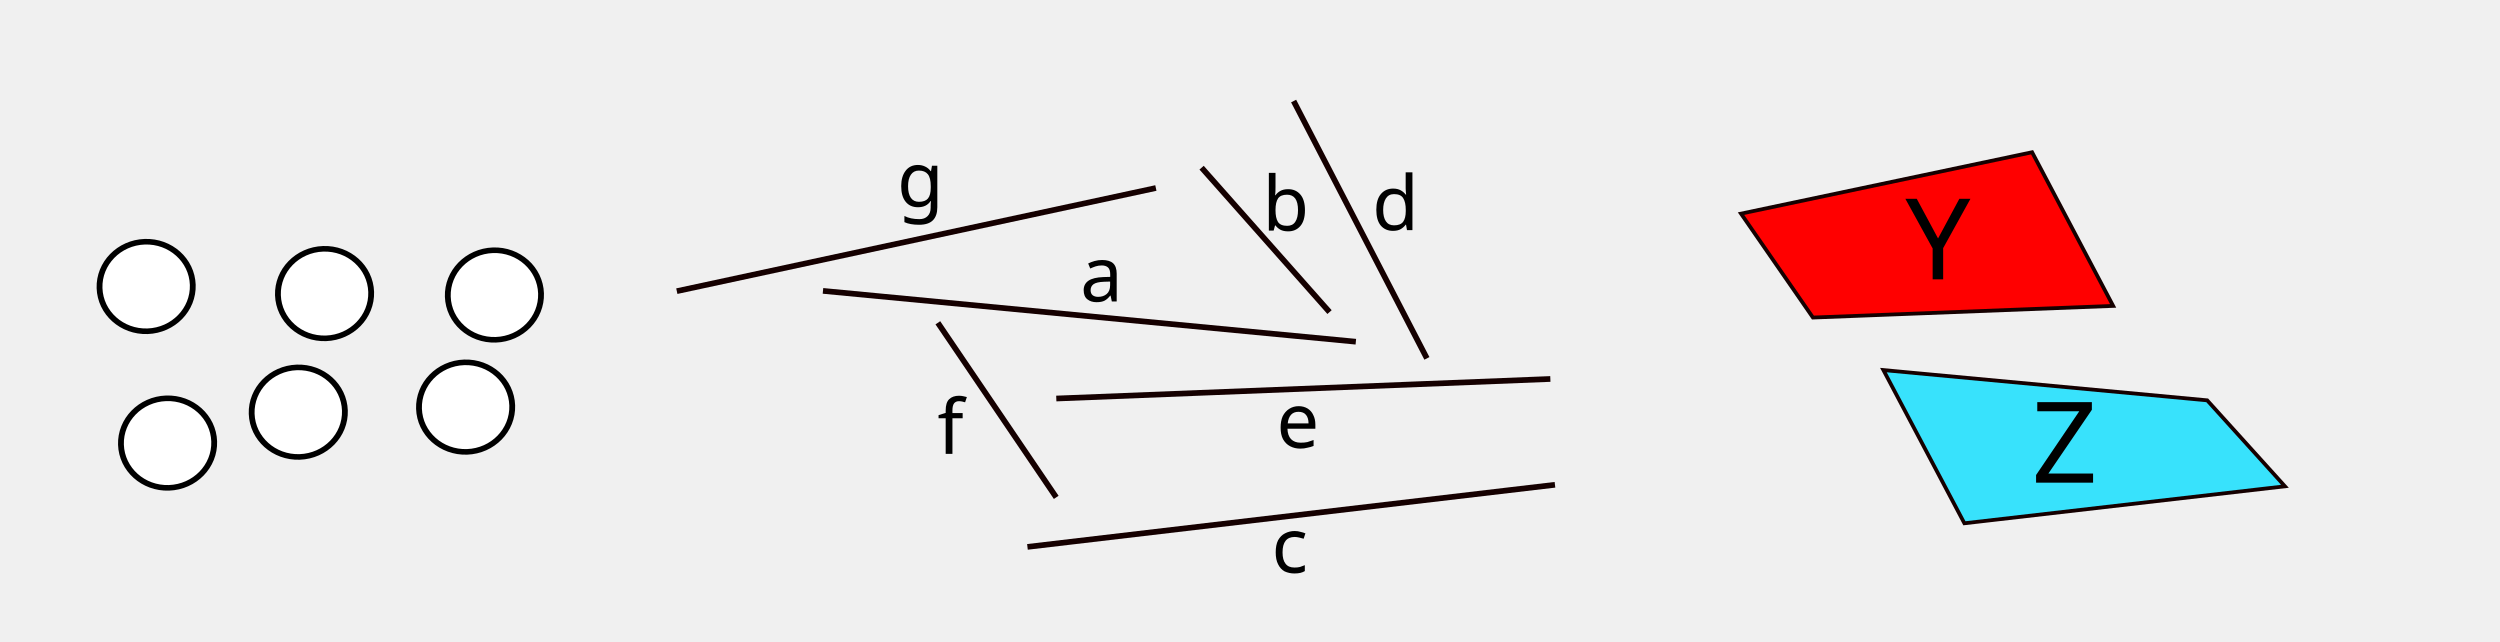
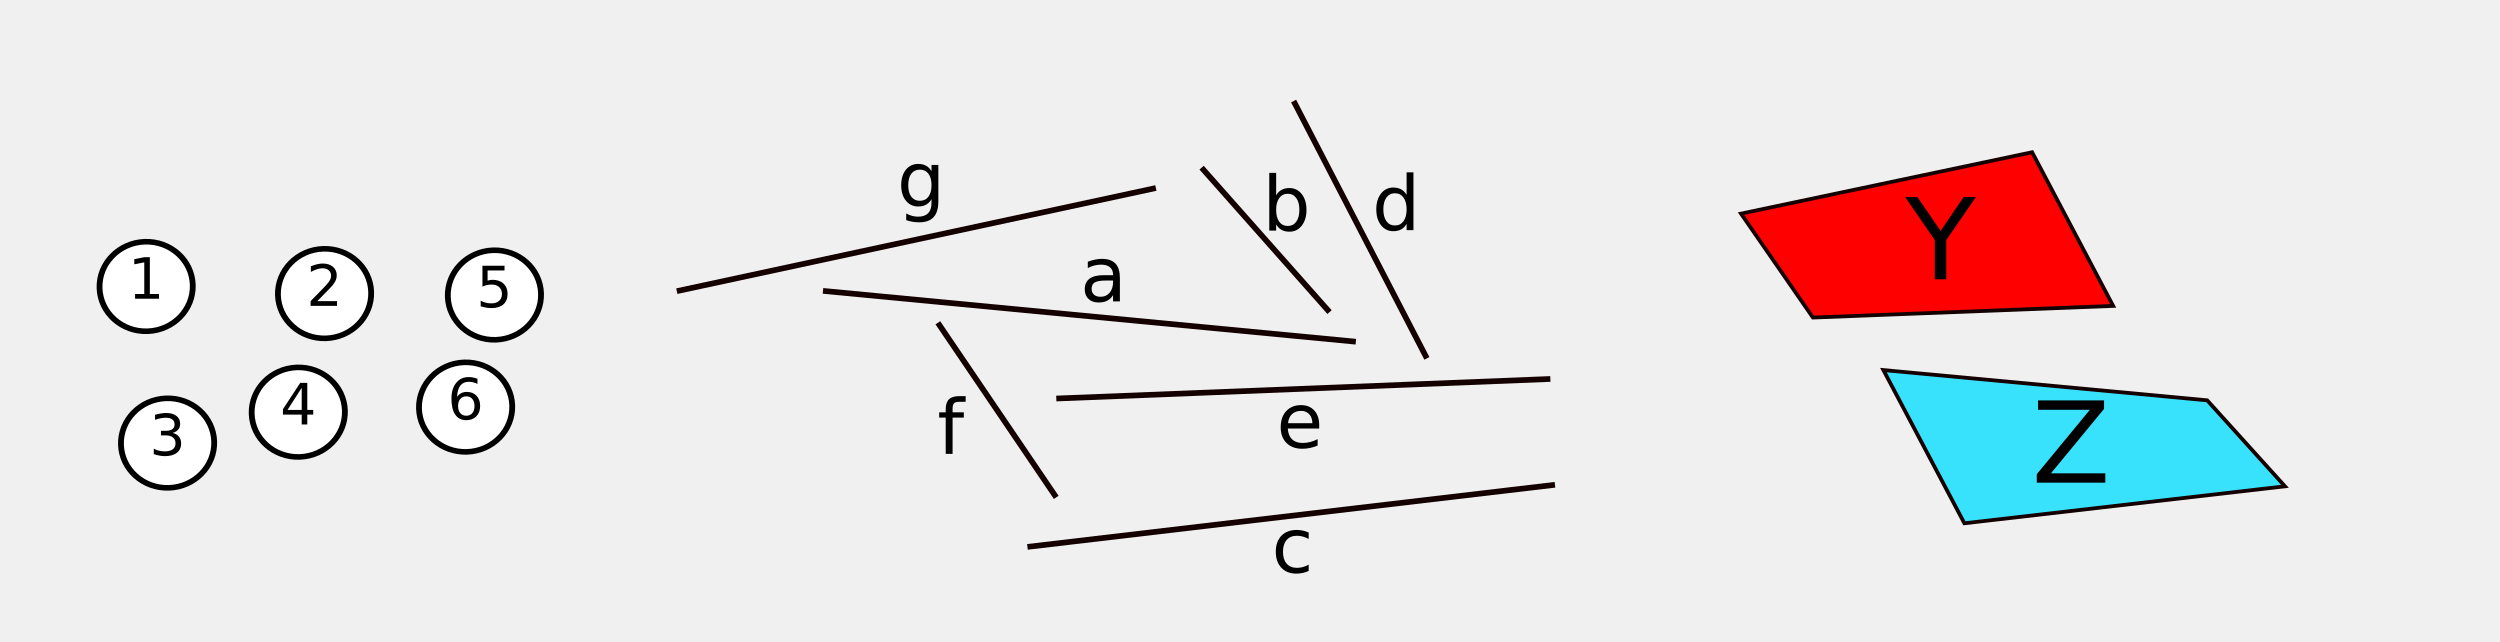
<svg xmlns="http://www.w3.org/2000/svg" xmlns:xlink="http://www.w3.org/1999/xlink" width="131.558" height="33.751" id="svg8419" version="1.1">
  <defs id="defs8421" />
-   <g id="layer1" transform="translate(-223.7035,-338.7945)">
+   <g id="layer1" transform="translate(-223.7035,-338.7945)" style="display:none">
    <text xml:space="preserve" style="font-size:40px;font-style:normal;font-weight:normal;line-height:125%;letter-spacing:0px;word-spacing:0px;fill:#000000;fill-opacity:1;stroke:none;font-family:Sans" x="34.375" y="46.318" id="text4068" transform="translate(229.4887,270.8938)">
      <tspan id="tspan4070" x="34.375" y="46.318" />
    </text>
    <g id="g4110" transform="matrix(0.9999913,0,0,0.9999913,6.315151,58.71334)" style="stroke-width:0.3;stroke-miterlimit:4;stroke-dasharray:none">
-       <path d="m 3.125,92.998 c 0,1.402 -1.137,2.539 -2.539,2.539 -1.402,0 -2.539,-1.137 -2.539,-2.539 0,-1.402 1.137,-2.539 2.539,-2.539 1.402,0 2.539,1.137 2.539,2.539 z" id="path3192-4" style="fill:#ffffff;fill-opacity:1;stroke:#000000;stroke-width:0.317;stroke-miterlimit:4;stroke-opacity:1;stroke-dasharray:none" transform="matrix(0.966192,-0.03354246,0.02960379,0.9277479,231.15,209.2734)" />
-       <flowRoot id="flowRoot4102" style="font-size:40px;font-style:normal;font-weight:normal;line-height:125%;letter-spacing:0px;word-spacing:0px;fill:#000000;fill-opacity:1;stroke:none;font-family:Sans;stroke-width:0.3;stroke-miterlimit:4;stroke-dasharray:none" xml:space="preserve">
+       <path d="m 3.125,92.998 a 2.539,2.539 0 1 1 -5.078,0 2.539,2.539 0 1 1 5.078,0 z" id="path3192-4" style="fill:#ffffff;fill-opacity:1;stroke:#000000;stroke-width:0.317;stroke-miterlimit:4;stroke-opacity:1;stroke-dasharray:none" transform="matrix(0.966192,-0.03354246,0.02960379,0.9277479,231.15,209.2734)" />
+       <flowRoot id="flowRoot4102" style="font-size:40px;font-style:normal;font-weight:normal;line-height:125%;letter-spacing:0px;word-spacing:0px;fill:#000000;fill-opacity:1;stroke:none;font-family:Sans" xml:space="preserve">
        <flowRegion id="flowRegion4104">
          <use height="122.49" width="191.011" id="use4106" xlink:href="#path3192-4" y="0" x="0" />
        </flowRegion>
-         <flowPara style="font-size:3px;text-align:center;text-anchor:middle;stroke-width:0.3;stroke-miterlimit:4;stroke-dasharray:none" id="flowPara4108">2</flowPara>
+         <flowPara style="font-size:3px;text-align:center;text-anchor:middle" id="flowPara4108">2</flowPara>
      </flowRoot>
    </g>
    <g id="g4110-0" transform="matrix(0.9999913,0,0,0.9999913,-3.072433,58.34073)" style="stroke-width:0.3;stroke-miterlimit:4;stroke-dasharray:none">
-       <path d="m 3.125,92.998 c 0,1.402 -1.137,2.539 -2.539,2.539 -1.402,0 -2.539,-1.137 -2.539,-2.539 0,-1.402 1.137,-2.539 2.539,-2.539 1.402,0 2.539,1.137 2.539,2.539 z" id="path3192-4-9" style="fill:#ffffff;fill-opacity:1;stroke:#000000;stroke-width:0.317;stroke-miterlimit:4;stroke-opacity:1;stroke-dasharray:none" transform="matrix(0.966192,-0.03354246,0.02960379,0.9277479,231.15,209.2734)" />
-       <flowRoot id="flowRoot4102-7" style="font-size:40px;font-style:normal;font-weight:normal;line-height:125%;letter-spacing:0px;word-spacing:0px;fill:#000000;fill-opacity:1;stroke:none;font-family:Sans;stroke-width:0.3;stroke-miterlimit:4;stroke-dasharray:none" xml:space="preserve">
+       <path d="m 3.125,92.998 a 2.539,2.539 0 1 1 -5.078,0 2.539,2.539 0 1 1 5.078,0 z" id="path3192-4-9" style="fill:#ffffff;fill-opacity:1;stroke:#000000;stroke-width:0.317;stroke-miterlimit:4;stroke-opacity:1;stroke-dasharray:none" transform="matrix(0.966192,-0.03354246,0.02960379,0.9277479,231.15,209.2734)" />
+       <flowRoot id="flowRoot4102-7" style="font-size:40px;font-style:normal;font-weight:normal;line-height:125%;letter-spacing:0px;word-spacing:0px;fill:#000000;fill-opacity:1;stroke:none;font-family:Sans" xml:space="preserve">
        <flowRegion id="flowRegion4104-9">
          <use height="122.49" width="191.011" id="use4106-8" xlink:href="#path3192-4-9" y="0" x="0" />
        </flowRegion>
-         <flowPara style="font-size:3px;text-align:center;text-anchor:middle;stroke-width:0.3;stroke-miterlimit:4;stroke-dasharray:none" id="flowPara4108-5">1</flowPara>
+         <flowPara style="font-size:3px;text-align:center;text-anchor:middle" id="flowPara4108-5">1</flowPara>
      </flowRoot>
    </g>
    <g id="g4110-1" transform="matrix(0.9999913,0,0,0.9999913,-1.94551,66.58056)" style="stroke-width:0.3;stroke-miterlimit:4;stroke-dasharray:none">
-       <path d="m 3.125,92.998 c 0,1.402 -1.137,2.539 -2.539,2.539 -1.402,0 -2.539,-1.137 -2.539,-2.539 0,-1.402 1.137,-2.539 2.539,-2.539 1.402,0 2.539,1.137 2.539,2.539 z" id="path3192-4-6" style="fill:#ffffff;fill-opacity:1;stroke:#000000;stroke-width:0.317;stroke-miterlimit:4;stroke-opacity:1;stroke-dasharray:none" transform="matrix(0.966192,-0.03354246,0.02960379,0.9277479,231.15,209.2734)" />
-       <flowRoot id="flowRoot4102-2" style="font-size:40px;font-style:normal;font-weight:normal;line-height:125%;letter-spacing:0px;word-spacing:0px;fill:#000000;fill-opacity:1;stroke:none;font-family:Sans;stroke-width:0.3;stroke-miterlimit:4;stroke-dasharray:none" xml:space="preserve">
+       <path d="m 3.125,92.998 a 2.539,2.539 0 1 1 -5.078,0 2.539,2.539 0 1 1 5.078,0 z" id="path3192-4-6" style="fill:#ffffff;fill-opacity:1;stroke:#000000;stroke-width:0.317;stroke-miterlimit:4;stroke-opacity:1;stroke-dasharray:none" transform="matrix(0.966192,-0.03354246,0.02960379,0.9277479,231.15,209.2734)" />
+       <flowRoot id="flowRoot4102-2" style="font-size:40px;font-style:normal;font-weight:normal;line-height:125%;letter-spacing:0px;word-spacing:0px;fill:#000000;fill-opacity:1;stroke:none;font-family:Sans" xml:space="preserve">
        <flowRegion id="flowRegion4104-8">
          <use height="122.49" width="191.011" id="use4106-4" xlink:href="#path3192-4-6" y="0" x="0" />
        </flowRegion>
-         <flowPara style="font-size:3px;text-align:center;text-anchor:middle;stroke-width:0.3;stroke-miterlimit:4;stroke-dasharray:none" id="flowPara4108-6">3</flowPara>
+         <flowPara style="font-size:3px;text-align:center;text-anchor:middle" id="flowPara4108-6">3</flowPara>
      </flowRoot>
    </g>
    <g id="g4110-9" transform="matrix(0.9999913,0,0,0.9999913,13.73819,64.68792)" style="stroke-width:0.3;stroke-miterlimit:4;stroke-dasharray:none">
-       <path d="m 3.125,92.998 c 0,1.402 -1.137,2.539 -2.539,2.539 -1.402,0 -2.539,-1.137 -2.539,-2.539 0,-1.402 1.137,-2.539 2.539,-2.539 1.402,0 2.539,1.137 2.539,2.539 z" id="path3192-4-0" style="fill:#ffffff;fill-opacity:1;stroke:#000000;stroke-width:0.317;stroke-miterlimit:4;stroke-opacity:1;stroke-dasharray:none" transform="matrix(0.966192,-0.03354246,0.02960379,0.9277479,231.15,209.2734)" />
-       <flowRoot id="flowRoot4102-0" style="font-size:40px;font-style:normal;font-weight:normal;line-height:125%;letter-spacing:0px;word-spacing:0px;fill:#000000;fill-opacity:1;stroke:none;font-family:Sans;stroke-width:0.3;stroke-miterlimit:4;stroke-dasharray:none" xml:space="preserve">
+       <path d="m 3.125,92.998 a 2.539,2.539 0 1 1 -5.078,0 2.539,2.539 0 1 1 5.078,0 z" id="path3192-4-0" style="fill:#ffffff;fill-opacity:1;stroke:#000000;stroke-width:0.317;stroke-miterlimit:4;stroke-opacity:1;stroke-dasharray:none" transform="matrix(0.966192,-0.03354246,0.02960379,0.9277479,231.15,209.2734)" />
+       <flowRoot id="flowRoot4102-0" style="font-size:40px;font-style:normal;font-weight:normal;line-height:125%;letter-spacing:0px;word-spacing:0px;fill:#000000;fill-opacity:1;stroke:none;font-family:Sans" xml:space="preserve">
        <flowRegion id="flowRegion4104-7">
          <use height="122.49" width="191.011" id="use4106-86" xlink:href="#path3192-4-0" y="0" x="0" />
        </flowRegion>
-         <flowPara style="font-size:3px;text-align:center;text-anchor:middle;stroke-width:0.3;stroke-miterlimit:4;stroke-dasharray:none" id="flowPara4108-1">6</flowPara>
+         <flowPara style="font-size:3px;text-align:center;text-anchor:middle" id="flowPara4108-1">6</flowPara>
      </flowRoot>
    </g>
    <g id="g4110-6" transform="matrix(0.9999913,0,0,0.9999913,4.932879,64.95433)" style="stroke-width:0.3;stroke-miterlimit:4;stroke-dasharray:none">
-       <path d="m 3.125,92.998 c 0,1.402 -1.137,2.539 -2.539,2.539 -1.402,0 -2.539,-1.137 -2.539,-2.539 0,-1.402 1.137,-2.539 2.539,-2.539 1.402,0 2.539,1.137 2.539,2.539 z" id="path3192-4-5" style="fill:#ffffff;fill-opacity:1;stroke:#000000;stroke-width:0.317;stroke-miterlimit:4;stroke-opacity:1;stroke-dasharray:none" transform="matrix(0.966192,-0.03354246,0.02960379,0.9277479,231.15,209.2734)" />
-       <flowRoot id="flowRoot4102-5" style="font-size:40px;font-style:normal;font-weight:normal;line-height:125%;letter-spacing:0px;word-spacing:0px;fill:#000000;fill-opacity:1;stroke:none;font-family:Sans;stroke-width:0.3;stroke-miterlimit:4;stroke-dasharray:none" xml:space="preserve">
+       <path d="m 3.125,92.998 a 2.539,2.539 0 1 1 -5.078,0 2.539,2.539 0 1 1 5.078,0 z" id="path3192-4-5" style="fill:#ffffff;fill-opacity:1;stroke:#000000;stroke-width:0.317;stroke-miterlimit:4;stroke-opacity:1;stroke-dasharray:none" transform="matrix(0.966192,-0.03354246,0.02960379,0.9277479,231.15,209.2734)" />
+       <flowRoot id="flowRoot4102-5" style="font-size:40px;font-style:normal;font-weight:normal;line-height:125%;letter-spacing:0px;word-spacing:0px;fill:#000000;fill-opacity:1;stroke:none;font-family:Sans" xml:space="preserve">
        <flowRegion id="flowRegion4104-6">
          <use height="122.49" width="191.011" id="use4106-5" xlink:href="#path3192-4-5" y="0" x="0" />
        </flowRegion>
-         <flowPara style="font-size:3px;text-align:center;text-anchor:middle;stroke-width:0.3;stroke-miterlimit:4;stroke-dasharray:none" id="flowPara4108-2">4</flowPara>
+         <flowPara style="font-size:3px;text-align:center;text-anchor:middle" id="flowPara4108-2">4</flowPara>
      </flowRoot>
    </g>
    <g id="g4110-3" transform="matrix(0.9999913,0,0,0.9999913,15.25411,58.78937)" style="stroke-width:0.3;stroke-miterlimit:4;stroke-dasharray:none">
-       <path d="m 3.125,92.998 c 0,1.402 -1.137,2.539 -2.539,2.539 -1.402,0 -2.539,-1.137 -2.539,-2.539 0,-1.402 1.137,-2.539 2.539,-2.539 1.402,0 2.539,1.137 2.539,2.539 z" id="path3192-4-8" style="fill:#ffffff;fill-opacity:1;stroke:#000000;stroke-width:0.317;stroke-miterlimit:4;stroke-opacity:1;stroke-dasharray:none" transform="matrix(0.966192,-0.03354246,0.02960379,0.9277479,231.15,209.2734)" />
-       <flowRoot id="flowRoot4102-9" style="font-size:40px;font-style:normal;font-weight:normal;line-height:125%;letter-spacing:0px;word-spacing:0px;fill:#000000;fill-opacity:1;stroke:none;font-family:Sans;stroke-width:0.3;stroke-miterlimit:4;stroke-dasharray:none" xml:space="preserve">
+       <path d="m 3.125,92.998 a 2.539,2.539 0 1 1 -5.078,0 2.539,2.539 0 1 1 5.078,0 z" id="path3192-4-8" style="fill:#ffffff;fill-opacity:1;stroke:#000000;stroke-width:0.317;stroke-miterlimit:4;stroke-opacity:1;stroke-dasharray:none" transform="matrix(0.966192,-0.03354246,0.02960379,0.9277479,231.15,209.2734)" />
+       <flowRoot id="flowRoot4102-9" style="font-size:40px;font-style:normal;font-weight:normal;line-height:125%;letter-spacing:0px;word-spacing:0px;fill:#000000;fill-opacity:1;stroke:none;font-family:Sans" xml:space="preserve">
        <flowRegion id="flowRegion4104-5">
          <use height="122.49" width="191.011" id="use4106-1" xlink:href="#path3192-4-8" y="0" x="0" />
        </flowRegion>
-         <flowPara style="font-size:3px;text-align:center;text-anchor:middle;stroke-width:0.3;stroke-miterlimit:4;stroke-dasharray:none" id="flowPara4108-4">5</flowPara>
+         <flowPara style="font-size:3px;text-align:center;text-anchor:middle" id="flowPara4108-4">5</flowPara>
      </flowRoot>
    </g>
    <g id="g4466" transform="matrix(0.3157816,0,0,0.3157816,169.2026,244.5928)" style="stroke-width:0.95;stroke-miterlimit:4;stroke-dasharray:none">
-       <path id="path4433" d="m 309.734,346.787 88.8,8.469" style="fill:#00deff;fill-opacity:0.767;stroke:#150000;stroke-width:0.95;stroke-miterlimit:4;stroke-opacity:1;stroke-dashoffset:0;stroke-dasharray:none" />
-       <text id="text4256" y="348.543" x="352.601" style="font-size:40px;font-style:normal;font-weight:normal;line-height:125%;letter-spacing:0px;word-spacing:0px;fill:#000000;fill-opacity:1;stroke:none;font-family:Sans;stroke-width:0.95;stroke-miterlimit:4;stroke-dasharray:none" xml:space="preserve">
-         <tspan style="font-size:12.667px;stroke-width:0.95;stroke-miterlimit:4;stroke-dasharray:none" y="348.543" x="352.601" id="tspan4258">a</tspan>
+       <path id="path4433" d="m 309.734,346.787 88.8,8.469" style="fill:#00deff;fill-opacity:0.767;stroke:#150000;stroke-width:0.95;stroke-miterlimit:4;stroke-opacity:1;stroke-dasharray:none;stroke-dashoffset:0" />
+       <text id="text4256" y="348.543" x="352.601" style="font-size:40px;font-style:normal;font-weight:normal;line-height:125%;letter-spacing:0px;word-spacing:0px;fill:#000000;fill-opacity:1;stroke:none;font-family:Sans" xml:space="preserve">
+         <tspan style="font-size:12.667px" y="348.543" x="352.601" id="tspan4258">a</tspan>
      </text>
    </g>
    <text xml:space="preserve" style="font-size:40px;font-style:normal;font-weight:normal;line-height:125%;letter-spacing:0px;word-spacing:0px;fill:#000000;fill-opacity:1;stroke:none;font-family:Sans" x="32.593" y="77.467" id="text4260" transform="translate(229.4887,270.8938)">
      <tspan id="tspan4262" x="32.593" y="77.467" />
    </text>
    <g id="g4461" transform="matrix(0.3157816,0,0,0.3157816,161.0857,235.4352)" style="stroke-width:0.95;stroke-miterlimit:4;stroke-dasharray:none">
-       <path id="path4431" d="m 398.534,355.257 21.32,24.065" style="fill:#00deff;fill-opacity:0.767;stroke:#150000;stroke-width:0.95;stroke-miterlimit:4;stroke-opacity:1;stroke-dashoffset:0;stroke-dasharray:none" />
-       <text id="text4256-9" y="365.743" x="408.663" style="font-size:40px;font-style:normal;font-weight:normal;line-height:125%;letter-spacing:0px;word-spacing:0px;fill:#000000;fill-opacity:1;stroke:none;font-family:Sans;stroke-width:0.95;stroke-miterlimit:4;stroke-dasharray:none" xml:space="preserve">
-         <tspan style="font-size:12.667px;stroke-width:0.95;stroke-miterlimit:4;stroke-dasharray:none" y="365.743" x="408.663" id="tspan4258-4">b</tspan>
+       <path id="path4431" d="m 398.534,355.257 21.32,24.065" style="fill:#00deff;fill-opacity:0.767;stroke:#150000;stroke-width:0.95;stroke-miterlimit:4;stroke-opacity:1;stroke-dasharray:none;stroke-dashoffset:0" />
+       <text id="text4256-9" y="365.743" x="408.663" style="font-size:40px;font-style:normal;font-weight:normal;line-height:125%;letter-spacing:0px;word-spacing:0px;fill:#000000;fill-opacity:1;stroke:none;font-family:Sans" xml:space="preserve">
+         <tspan style="font-size:12.667px" y="365.743" x="408.663" id="tspan4258-4">b</tspan>
      </text>
    </g>
    <g id="g7104" transform="translate(-4,0)" style="stroke-width:0.3;stroke-miterlimit:4;stroke-dasharray:none">
-       <path id="path4429" d="m 309.531,364.305 -27.76,3.268" style="fill:#00deff;fill-opacity:0.767;stroke:#150000;stroke-width:0.3;stroke-miterlimit:4;stroke-opacity:1;stroke-dashoffset:0;stroke-dasharray:none" />
-       <text id="text4256-9-2" y="368.923" x="294.619" style="font-size:12.631px;font-style:normal;font-weight:normal;line-height:125%;letter-spacing:0px;word-spacing:0px;fill:#000000;fill-opacity:1;stroke:none;font-family:Sans;stroke-width:0.3;stroke-miterlimit:4;stroke-dasharray:none" xml:space="preserve">
-         <tspan style="font-size:4px;stroke-width:0.3;stroke-miterlimit:4;stroke-dasharray:none" y="368.923" x="294.619" id="tspan4258-4-3">c</tspan>
+       <path id="path4429" d="m 309.531,364.305 -27.76,3.268" style="fill:#00deff;fill-opacity:0.767;stroke:#150000;stroke-width:0.3;stroke-miterlimit:4;stroke-opacity:1;stroke-dasharray:none;stroke-dashoffset:0" />
+       <text id="text4256-9-2" y="368.923" x="294.619" style="font-size:12.631px;font-style:normal;font-weight:normal;line-height:125%;letter-spacing:0px;word-spacing:0px;fill:#000000;fill-opacity:1;stroke:none;font-family:Sans" xml:space="preserve">
+         <tspan style="font-size:4px" y="368.923" x="294.619" id="tspan4258-4-3">c</tspan>
      </text>
    </g>
    <g id="g4451" transform="matrix(0.3157816,0,0,0.3157816,193.9697,234.6027)" style="stroke-width:0.95;stroke-miterlimit:4;stroke-dasharray:none">
-       <path id="rect9853-3-1" d="M 331.944,389.672 309.734,346.787" style="fill:#00deff;fill-opacity:0.767;stroke:#150000;stroke-width:0.95;stroke-miterlimit:4;stroke-opacity:1;stroke-dashoffset:0;stroke-dasharray:none" />
-       <text id="text4256-9-2-6" y="368.295" x="322.811" style="font-size:40px;font-style:normal;font-weight:normal;line-height:125%;letter-spacing:0px;word-spacing:0px;fill:#000000;fill-opacity:1;stroke:none;font-family:Sans;stroke-width:0.95;stroke-miterlimit:4;stroke-dasharray:none" xml:space="preserve">
-         <tspan style="font-size:12.667px;stroke-width:0.95;stroke-miterlimit:4;stroke-dasharray:none" y="368.295" x="322.811" id="tspan4258-4-3-9">d</tspan>
+       <path id="rect9853-3-1" d="M 331.944,389.672 309.734,346.787" style="fill:#00deff;fill-opacity:0.767;stroke:#150000;stroke-width:0.95;stroke-miterlimit:4;stroke-opacity:1;stroke-dasharray:none;stroke-dashoffset:0" />
+       <text id="text4256-9-2-6" y="368.295" x="322.811" style="font-size:40px;font-style:normal;font-weight:normal;line-height:125%;letter-spacing:0px;word-spacing:0px;fill:#000000;fill-opacity:1;stroke:none;font-family:Sans" xml:space="preserve">
+         <tspan style="font-size:12.667px" y="368.295" x="322.811" id="tspan4258-4-3-9">d</tspan>
      </text>
    </g>
    <g id="g7132" style="stroke-width:0.3;stroke-miterlimit:4;stroke-dasharray:none">
-       <path id="path4421" d="m 305.288,358.737 -25.999,1.029" style="fill:#ff0000;fill-opacity:1;stroke:#150000;stroke-width:0.3;stroke-miterlimit:4;stroke-opacity:1;stroke-dashoffset:0;stroke-dasharray:none" />
-       <text id="text4256-9-2-6-7" y="362.353" x="290.876" style="font-size:12.631px;font-style:normal;font-weight:normal;line-height:125%;letter-spacing:0px;word-spacing:0px;fill:#000000;fill-opacity:1;stroke:none;font-family:Sans;stroke-width:0.3;stroke-miterlimit:4;stroke-dasharray:none" xml:space="preserve">
-         <tspan style="font-size:4px;stroke-width:0.3;stroke-miterlimit:4;stroke-dasharray:none" y="362.353" x="290.876" id="tspan4258-4-3-9-8">e</tspan>
+       <path id="path4421" d="m 305.288,358.737 -25.999,1.029" style="fill:#ff0000;fill-opacity:1;stroke:#150000;stroke-width:0.3;stroke-miterlimit:4;stroke-opacity:1;stroke-dasharray:none;stroke-dashoffset:0" />
+       <text id="text4256-9-2-6-7" y="362.353" x="290.876" style="font-size:12.631px;font-style:normal;font-weight:normal;line-height:125%;letter-spacing:0px;word-spacing:0px;fill:#000000;fill-opacity:1;stroke:none;font-family:Sans" xml:space="preserve">
+         <tspan style="font-size:4px" y="362.353" x="290.876" id="tspan4258-4-3-9-8">e</tspan>
      </text>
    </g>
    <g id="g4435" transform="matrix(0.3157816,0,0,0.3157816,200.4216,240.8465)" style="stroke-width:0.95;stroke-miterlimit:4;stroke-dasharray:none">
-       <path d="m 249.742,393.058 -19.727,-29.09" style="fill:#ff0000;fill-opacity:1;stroke:#150000;stroke-width:0.95;stroke-miterlimit:4;stroke-opacity:1;stroke-dashoffset:0;stroke-dasharray:none" id="path4437" />
-       <text id="text4256-9-2-6-1" y="385.815" x="229.947" style="font-size:40px;font-style:normal;font-weight:normal;line-height:125%;letter-spacing:0px;word-spacing:0px;fill:#000000;fill-opacity:1;stroke:none;font-family:Sans;stroke-width:0.95;stroke-miterlimit:4;stroke-dasharray:none" xml:space="preserve">
-         <tspan style="font-size:12.667px;stroke-width:0.95;stroke-miterlimit:4;stroke-dasharray:none" y="385.815" x="229.947" id="tspan4258-4-3-9-89">f</tspan>
+       <path d="m 249.742,393.058 -19.727,-29.09" style="fill:#ff0000;fill-opacity:1;stroke:#150000;stroke-width:0.95;stroke-miterlimit:4;stroke-opacity:1;stroke-dasharray:none;stroke-dashoffset:0" id="path4437" />
+       <text id="text4256-9-2-6-1" y="385.815" x="229.947" style="font-size:40px;font-style:normal;font-weight:normal;line-height:125%;letter-spacing:0px;word-spacing:0px;fill:#000000;fill-opacity:1;stroke:none;font-family:Sans" xml:space="preserve">
+         <tspan style="font-size:12.667px" y="385.815" x="229.947" id="tspan4258-4-3-9-89">f</tspan>
      </text>
    </g>
    <g id="g4446" transform="matrix(0.3157816,0,0,0.3157816,186.6852,239.1815)" style="stroke-width:0.95;stroke-miterlimit:4;stroke-dasharray:none">
-       <path id="path4425" d="m 230.015,363.968 79.831,-17.188" style="fill:#ff0000;fill-opacity:1;stroke:#150000;stroke-width:0.95;stroke-miterlimit:4;stroke-opacity:1;stroke-dashoffset:0;stroke-dasharray:none" />
-       <text id="text4256-9-2-6-2" y="349.861" x="266.707" style="font-size:40px;font-style:normal;font-weight:normal;line-height:125%;letter-spacing:0px;word-spacing:0px;fill:#000000;fill-opacity:1;stroke:none;font-family:Sans;stroke-width:0.95;stroke-miterlimit:4;stroke-dasharray:none" xml:space="preserve">
-         <tspan style="font-size:12.667px;stroke-width:0.95;stroke-miterlimit:4;stroke-dasharray:none" y="349.861" x="266.707" id="tspan4258-4-3-9-6">g</tspan>
-       </text>
-     </g>
-     <path style="fill:#ff0000;fill-opacity:1;stroke:#150000;stroke-width:0.2;stroke-miterlimit:4;stroke-opacity:1;stroke-dashoffset:0;stroke-dasharray:none" d="m 315.321,350.037 15.318,-3.231 4.265,8.086 -15.798,0.613 z" id="rect9853" />
-     <text xml:space="preserve" style="font-size:7.597px;font-style:normal;font-weight:normal;line-height:125%;letter-spacing:0px;word-spacing:0px;fill:#000000;fill-opacity:1;stroke:none;font-family:Sans;stroke-width:0.5;stroke-miterlimit:4;stroke-dasharray:none" x="320.656" y="357.143" id="text4256-9-2-6-3" transform="scale(1.010332,0.9897735)">
-       <tspan id="tspan4258-4-3-9-9" x="320.656" y="357.143" style="font-size:6px;stroke-width:0.5;stroke-miterlimit:4;stroke-dasharray:none">Y</tspan>
-     </text>
-     <path style="fill:#00deff;fill-opacity:0.767;stroke:#150000;stroke-width:0.2;stroke-miterlimit:4;stroke-opacity:1;stroke-dashoffset:0;stroke-dasharray:none" d="m 322.814,358.269 17.039,1.592 4.091,4.524 -16.868,1.946 z" id="rect9853-3-1-5" />
-     <text xml:space="preserve" style="font-size:7.597px;font-style:normal;font-weight:normal;line-height:125%;letter-spacing:0px;word-spacing:0px;fill:#000000;fill-opacity:1;stroke:none;font-family:Sans;stroke-width:0.5;stroke-miterlimit:4;stroke-dasharray:none" x="327.231" y="367.958" id="text4256-9-2-6-3-2" transform="scale(1.010332,0.9897735)">
-       <tspan id="tspan4258-4-3-9-9-5" x="327.231" y="367.958" style="font-size:6px;stroke-width:0.5;stroke-miterlimit:4;stroke-dasharray:none">Z</tspan>
-     </text>
+       <path id="path4425" d="m 230.015,363.968 79.831,-17.188" style="fill:#ff0000;fill-opacity:1;stroke:#150000;stroke-width:0.95;stroke-miterlimit:4;stroke-opacity:1;stroke-dasharray:none;stroke-dashoffset:0" />
+       <text id="text4256-9-2-6-2" y="349.861" x="266.707" style="font-size:40px;font-style:normal;font-weight:normal;line-height:125%;letter-spacing:0px;word-spacing:0px;fill:#000000;fill-opacity:1;stroke:none;font-family:Sans" xml:space="preserve">
+         <tspan style="font-size:12.667px" y="349.861" x="266.707" id="tspan4258-4-3-9-6">g</tspan>
+       </text>
+     </g>
+     <path style="fill:#ff0000;fill-opacity:1;stroke:#150000;stroke-width:0.2;stroke-miterlimit:4;stroke-opacity:1;stroke-dasharray:none;stroke-dashoffset:0" d="m 315.321,350.037 15.318,-3.231 4.265,8.086 -15.798,0.613 z" id="rect9853" />
+     <text xml:space="preserve" style="font-size:7.597px;font-style:normal;font-weight:normal;line-height:125%;letter-spacing:0px;word-spacing:0px;fill:#000000;fill-opacity:1;stroke:none;font-family:Sans" x="320.656" y="357.143" id="text4256-9-2-6-3" transform="scale(1.010332,0.9897735)">
+       <tspan id="tspan4258-4-3-9-9" x="320.656" y="357.143" style="font-size:6px">Y</tspan>
+     </text>
+     <path style="fill:#00deff;fill-opacity:0.767;stroke:#150000;stroke-width:0.2;stroke-miterlimit:4;stroke-opacity:1;stroke-dasharray:none;stroke-dashoffset:0" d="m 322.814,358.269 17.039,1.592 4.091,4.524 -16.868,1.946 z" id="rect9853-3-1-5" />
+     <text xml:space="preserve" style="font-size:7.597px;font-style:normal;font-weight:normal;line-height:125%;letter-spacing:0px;word-spacing:0px;fill:#000000;fill-opacity:1;stroke:none;font-family:Sans" x="327.231" y="367.958" id="text4256-9-2-6-3-2" transform="scale(1.010332,0.9897735)">
+       <tspan id="tspan4258-4-3-9-9-5" x="327.231" y="367.958" style="font-size:6px">Z</tspan>
+     </text>
+   </g>
+   <g transform="translate(-223.7035,-338.7945)" id="g3056">
+     <g transform="translate(229.4887,270.8938)" style="font-size:40px;font-style:normal;font-weight:normal;line-height:125%;letter-spacing:0px;word-spacing:0px;fill:#000000;fill-opacity:1;stroke:none;font-family:Sans" id="text3058" />
+     <g style="stroke-width:0.3;stroke-miterlimit:4;stroke-dasharray:none" transform="matrix(0.9999913,0,0,0.9999913,6.315151,58.71334)" id="g3062">
+       <path transform="matrix(0.966192,-0.03354246,0.02960379,0.9277479,231.15,209.2734)" style="fill:#ffffff;fill-opacity:1;stroke:#000000;stroke-width:0.317;stroke-opacity:1" d="m 3.125,92.998 c 0,1.402 -1.137,2.539 -2.539,2.539 -1.402,0 -2.539,-1.137 -2.539,-2.539 0,-1.402 1.137,-2.539 2.539,-2.539 1.402,0 2.539,1.137 2.539,2.539 z" id="path3064" />
+       <g style="font-size:40px;font-style:normal;font-weight:normal;line-height:125%;letter-spacing:0px;word-spacing:0px;fill:#000000;fill-opacity:1;stroke:none;font-family:Sans" id="flowRoot3066">
+         <path d="m 234.091,295.929 1.033,0 0,0.249 -1.389,0 0,-0.249 c 0.112,-0.116 0.265,-0.272 0.458,-0.467 0.194,-0.196 0.316,-0.323 0.366,-0.379 0.095,-0.106 0.161,-0.196 0.198,-0.27 0.038,-0.074 0.057,-0.147 0.057,-0.218 0,-0.116 -0.041,-0.211 -0.123,-0.284 -0.081,-0.073 -0.187,-0.11 -0.318,-0.11 -0.093,0 -0.191,0.016 -0.294,0.048 -0.103,0.032 -0.212,0.081 -0.33,0.146 l 0,-0.299 c 0.119,-0.048 0.23,-0.084 0.334,-0.108 0.104,-0.024 0.198,-0.037 0.284,-0.037 0.227,10e-6 0.407,0.057 0.542,0.17 0.135,0.113 0.202,0.265 0.202,0.454 0,0.09 -0.017,0.175 -0.051,0.256 -0.033,0.08 -0.094,0.175 -0.183,0.284 -0.024,0.028 -0.102,0.11 -0.233,0.246 -0.131,0.135 -0.315,0.324 -0.554,0.567" style="font-size:3px;text-align:center;text-anchor:middle" id="path3209" />
+       </g>
+     </g>
+     <g style="stroke-width:0.3;stroke-miterlimit:4;stroke-dasharray:none" transform="matrix(0.9999913,0,0,0.9999913,-3.072433,58.34073)" id="g3074">
+       <path transform="matrix(0.966192,-0.03354246,0.02960379,0.9277479,231.15,209.2734)" style="fill:#ffffff;fill-opacity:1;stroke:#000000;stroke-width:0.317;stroke-opacity:1" d="m 3.125,92.998 c 0,1.402 -1.137,2.539 -2.539,2.539 -1.402,0 -2.539,-1.137 -2.539,-2.539 0,-1.402 1.137,-2.539 2.539,-2.539 1.402,0 2.539,1.137 2.539,2.539 z" id="path3076" />
+       <g style="font-size:40px;font-style:normal;font-weight:normal;line-height:125%;letter-spacing:0px;word-spacing:0px;fill:#000000;fill-opacity:1;stroke:none;font-family:Sans" id="flowRoot3078">
+         <path d="m 233.887,295.929 0.483,0 0,-1.668 -0.526,0.105 0,-0.27 0.523,-0.105 0.296,0 0,1.938 0.483,0 0,0.249 -1.26,0 0,-0.249" style="font-size:3px;text-align:center;text-anchor:middle" id="path3213" />
+       </g>
+     </g>
+     <g style="stroke-width:0.3;stroke-miterlimit:4;stroke-dasharray:none" transform="matrix(0.9999913,0,0,0.9999913,-1.94551,66.58056)" id="g3086">
+       <path transform="matrix(0.966192,-0.03354246,0.02960379,0.9277479,231.15,209.2734)" style="fill:#ffffff;fill-opacity:1;stroke:#000000;stroke-width:0.317;stroke-opacity:1" d="m 3.125,92.998 c 0,1.402 -1.137,2.539 -2.539,2.539 -1.402,0 -2.539,-1.137 -2.539,-2.539 0,-1.402 1.137,-2.539 2.539,-2.539 1.402,0 2.539,1.137 2.539,2.539 z" id="path3088" />
+       <g style="font-size:40px;font-style:normal;font-weight:normal;line-height:125%;letter-spacing:0px;word-spacing:0px;fill:#000000;fill-opacity:1;stroke:none;font-family:Sans" id="flowRoot3090">
+         <path d="m 234.732,294.999 c 0.142,0.03 0.252,0.093 0.331,0.189 0.08,0.096 0.12,0.214 0.12,0.354 0,0.216 -0.074,0.383 -0.223,0.501 -0.148,0.118 -0.359,0.177 -0.633,0.177 -0.092,0 -0.187,-0.009 -0.284,-0.028 -0.097,-0.018 -0.197,-0.044 -0.3,-0.081 l 0,-0.286 c 0.082,0.048 0.172,0.084 0.27,0.108 0.098,0.024 0.2,0.037 0.306,0.037 0.186,0 0.327,-0.037 0.423,-0.11 0.098,-0.073 0.146,-0.18 0.146,-0.319 0,-0.129 -0.045,-0.23 -0.136,-0.302 -0.09,-0.073 -0.215,-0.11 -0.376,-0.11 l -0.255,0 0,-0.243 0.267,0 c 0.146,0 0.257,-0.029 0.334,-0.086 0.077,-0.059 0.116,-0.143 0.116,-0.252 -1e-5,-0.112 -0.04,-0.198 -0.12,-0.258 -0.079,-0.06 -0.193,-0.091 -0.341,-0.091 -0.081,0 -0.168,0.009 -0.261,0.026 -0.093,0.018 -0.195,0.045 -0.306,0.082 l 0,-0.264 c 0.112,-0.031 0.217,-0.055 0.315,-0.07 0.099,-0.016 0.191,-0.023 0.278,-0.023 0.225,10e-6 0.402,0.051 0.533,0.154 0.131,0.102 0.196,0.239 0.196,0.413 0,0.121 -0.035,0.224 -0.104,0.308 -0.069,0.083 -0.168,0.141 -0.296,0.173" style="font-size:3px;text-align:center;text-anchor:middle" id="path3217" />
+       </g>
+     </g>
+     <g style="stroke-width:0.3;stroke-miterlimit:4;stroke-dasharray:none" transform="matrix(0.9999913,0,0,0.9999913,13.73819,64.68792)" id="g3098">
+       <path transform="matrix(0.966192,-0.03354246,0.02960379,0.9277479,231.15,209.2734)" style="fill:#ffffff;fill-opacity:1;stroke:#000000;stroke-width:0.317;stroke-opacity:1" d="m 3.125,92.998 c 0,1.402 -1.137,2.539 -2.539,2.539 -1.402,0 -2.539,-1.137 -2.539,-2.539 0,-1.402 1.137,-2.539 2.539,-2.539 1.402,0 2.539,1.137 2.539,2.539 z" id="path3100" />
+       <g style="font-size:40px;font-style:normal;font-weight:normal;line-height:125%;letter-spacing:0px;word-spacing:0px;fill:#000000;fill-opacity:1;stroke:none;font-family:Sans" id="flowRoot3102">
+         <path d="m 234.505,294.966 c -0.133,0 -0.238,0.045 -0.316,0.136 -0.077,0.091 -0.116,0.215 -0.116,0.374 0,0.157 0.039,0.282 0.116,0.374 0.078,0.091 0.184,0.136 0.316,0.136 0.133,0 0.238,-0.045 0.315,-0.136 0.078,-0.092 0.117,-0.216 0.117,-0.374 0,-0.158 -0.039,-0.283 -0.117,-0.374 -0.077,-0.091 -0.182,-0.136 -0.315,-0.136 m 0.587,-0.927 0,0.27 c -0.074,-0.035 -0.149,-0.062 -0.226,-0.081 -0.075,-0.019 -0.15,-0.028 -0.224,-0.028 -0.195,0 -0.345,0.066 -0.448,0.198 -0.103,0.132 -0.161,0.331 -0.176,0.598 0.058,-0.085 0.13,-0.15 0.217,-0.195 0.087,-0.046 0.183,-0.069 0.287,-0.069 0.22,0 0.393,0.067 0.52,0.201 0.128,0.133 0.192,0.314 0.192,0.543 0,0.225 -0.066,0.405 -0.199,0.541 -0.133,0.136 -0.31,0.204 -0.53,0.204 -0.253,0 -0.446,-0.097 -0.58,-0.29 -0.134,-0.194 -0.201,-0.476 -0.201,-0.844 0,-0.346 0.082,-0.621 0.246,-0.826 0.164,-0.206 0.384,-0.309 0.661,-0.309 0.074,10e-6 0.149,0.007 0.224,0.022 0.076,0.015 0.155,0.037 0.237,0.066" style="font-size:3px;text-align:center;text-anchor:middle" id="path3221" />
+       </g>
+     </g>
+     <g style="stroke-width:0.3;stroke-miterlimit:4;stroke-dasharray:none" transform="matrix(0.9999913,0,0,0.9999913,4.932879,64.95433)" id="g3110">
+       <path transform="matrix(0.966192,-0.03354246,0.02960379,0.9277479,231.15,209.2734)" style="fill:#ffffff;fill-opacity:1;stroke:#000000;stroke-width:0.317;stroke-opacity:1" d="m 3.125,92.998 c 0,1.402 -1.137,2.539 -2.539,2.539 -1.402,0 -2.539,-1.137 -2.539,-2.539 0,-1.402 1.137,-2.539 2.539,-2.539 1.402,0 2.539,1.137 2.539,2.539 z" id="path3112" />
+       <g style="font-size:40px;font-style:normal;font-weight:normal;line-height:125%;letter-spacing:0px;word-spacing:0px;fill:#000000;fill-opacity:1;stroke:none;font-family:Sans" id="flowRoot3114">
+         <path d="m 234.649,294.249 -0.747,1.167 0.747,0 0,-1.167 m -0.078,-0.258 0.372,0 0,1.425 0.312,0 0,0.246 -0.312,0 0,0.516 -0.294,0 0,-0.516 -0.987,0 0,-0.286 0.91,-1.386" style="font-size:3px;text-align:center;text-anchor:middle" id="path3225" />
+       </g>
+     </g>
+     <g style="stroke-width:0.3;stroke-miterlimit:4;stroke-dasharray:none" transform="matrix(0.9999913,0,0,0.9999913,15.25411,58.78937)" id="g3122">
+       <path transform="matrix(0.966192,-0.03354246,0.02960379,0.9277479,231.15,209.2734)" style="fill:#ffffff;fill-opacity:1;stroke:#000000;stroke-width:0.317;stroke-opacity:1" d="m 3.125,92.998 c 0,1.402 -1.137,2.539 -2.539,2.539 -1.402,0 -2.539,-1.137 -2.539,-2.539 0,-1.402 1.137,-2.539 2.539,-2.539 1.402,0 2.539,1.137 2.539,2.539 z" id="path3124" />
+       <g style="font-size:40px;font-style:normal;font-weight:normal;line-height:125%;letter-spacing:0px;word-spacing:0px;fill:#000000;fill-opacity:1;stroke:none;font-family:Sans" id="flowRoot3126">
+         <path d="m 233.839,293.991 1.162,0 0,0.249 -0.891,0 0,0.536 c 0.043,-0.015 0.086,-0.025 0.129,-0.032 0.043,-0.008 0.086,-0.012 0.129,-0.012 0.244,0 0.438,0.067 0.58,0.201 0.143,0.134 0.214,0.315 0.214,0.543 -1e-5,0.235 -0.073,0.418 -0.22,0.549 -0.146,0.13 -0.353,0.195 -0.62,0.195 -0.092,0 -0.186,-0.008 -0.281,-0.023 -0.095,-0.016 -0.193,-0.039 -0.294,-0.07 l 0,-0.297 c 0.088,0.048 0.179,0.084 0.272,0.107 0.094,0.023 0.193,0.035 0.297,0.035 0.169,0 0.303,-0.044 0.401,-0.133 0.099,-0.089 0.148,-0.209 0.148,-0.362 0,-0.152 -0.049,-0.273 -0.148,-0.362 -0.099,-0.089 -0.232,-0.133 -0.401,-0.133 -0.079,0 -0.158,0.009 -0.237,0.026 -0.078,0.018 -0.158,0.045 -0.24,0.082 l 0,-1.099" style="font-size:3px;text-align:center;text-anchor:middle" id="path3229" />
+       </g>
+     </g>
+     <g style="stroke-width:0.95;stroke-miterlimit:4;stroke-dasharray:none" transform="matrix(0.3157816,0,0,0.3157816,169.2026,244.5928)" id="g3134">
+       <path style="fill:#00deff;fill-opacity:0.767;stroke:#150000;stroke-width:0.95;stroke-miterlimit:4;stroke-opacity:1;stroke-dashoffset:0;stroke-dasharray:none" d="m 309.734,346.787 88.8,8.469" id="path3136" />
+       <g style="font-size:40px;font-style:normal;font-weight:normal;line-height:125%;letter-spacing:0px;word-spacing:0px;fill:#000000;fill-opacity:1;stroke:none;font-family:Sans" id="text3138">
+         <path d="m 356.942,345.061 c -0.92,0 -1.557,0.105 -1.911,0.315 -0.355,0.21 -0.532,0.569 -0.532,1.076 -10e-6,0.404 0.132,0.726 0.396,0.965 0.268,0.235 0.631,0.353 1.089,0.353 0.631,0 1.136,-0.223 1.515,-0.668 0.383,-0.449 0.575,-1.045 0.575,-1.787 l 0,-0.254 -1.132,0 m 2.27,-0.47 0,3.952 -1.138,0 0,-1.051 c -0.26,0.421 -0.583,0.732 -0.971,0.934 -0.388,0.198 -0.862,0.297 -1.423,0.297 -0.709,0 -1.274,-0.198 -1.695,-0.594 -0.416,-0.4 -0.625,-0.934 -0.625,-1.602 0,-0.779 0.26,-1.367 0.779,-1.763 0.524,-0.396 1.303,-0.594 2.338,-0.594 l 1.596,0 0,-0.111 c 0,-0.524 -0.173,-0.928 -0.52,-1.212 -0.342,-0.289 -0.825,-0.433 -1.447,-0.433 -0.396,10e-6 -0.781,0.047 -1.157,0.142 -0.375,0.095 -0.736,0.237 -1.082,0.427 l 0,-1.051 c 0.416,-0.161 0.821,-0.28 1.212,-0.359 0.392,-0.083 0.773,-0.124 1.144,-0.124 1.002,10e-6 1.75,0.26 2.245,0.779 0.495,0.52 0.742,1.307 0.742,2.363" style="font-size:12.667px" id="path3232" />
+       </g>
+     </g>
+     <g transform="translate(229.4887,270.8938)" style="font-size:40px;font-style:normal;font-weight:normal;line-height:125%;letter-spacing:0px;word-spacing:0px;fill:#000000;fill-opacity:1;stroke:none;font-family:Sans" id="text3142" />
+     <g style="stroke-width:0.95;stroke-miterlimit:4;stroke-dasharray:none" transform="matrix(0.3157816,0,0,0.3157816,161.0857,235.4352)" id="g3146">
+       <path style="fill:#00deff;fill-opacity:0.767;stroke:#150000;stroke-width:0.95;stroke-miterlimit:4;stroke-opacity:1;stroke-dashoffset:0;stroke-dasharray:none" d="m 398.534,355.257 21.32,24.065" id="path3148" />
+       <g style="font-size:40px;font-style:normal;font-weight:normal;line-height:125%;letter-spacing:0px;word-spacing:0px;fill:#000000;fill-opacity:1;stroke:none;font-family:Sans" id="text3150">
+         <path d="m 414.829,362.286 c -10e-6,-0.837 -0.173,-1.493 -0.52,-1.967 -0.342,-0.478 -0.814,-0.717 -1.416,-0.717 -0.602,0 -1.076,0.239 -1.423,0.717 -0.342,0.474 -0.513,1.13 -0.513,1.967 0,0.837 0.171,1.495 0.513,1.973 0.346,0.474 0.821,0.711 1.423,0.711 0.602,0 1.074,-0.237 1.416,-0.711 0.346,-0.478 0.52,-1.136 0.52,-1.973 m -3.872,-2.418 c 0.239,-0.412 0.54,-0.717 0.903,-0.915 0.367,-0.202 0.804,-0.303 1.311,-0.303 0.841,10e-6 1.524,0.334 2.047,1.002 0.528,0.668 0.792,1.546 0.792,2.635 -10e-6,1.089 -0.264,1.967 -0.792,2.635 -0.524,0.668 -1.206,1.002 -2.047,1.002 -0.507,0 -0.944,-0.099 -1.311,-0.297 -0.363,-0.202 -0.664,-0.509 -0.903,-0.922 l 0,1.039 -1.144,0 0,-9.624 1.144,0 0,3.748" style="font-size:12.667px" id="path3236" />
+       </g>
+     </g>
+     <g style="stroke-width:0.3;stroke-miterlimit:4;stroke-dasharray:none" transform="translate(-4,0)" id="g3154">
+       <path style="fill:#00deff;fill-opacity:0.767;stroke:#150000;stroke-width:0.3;stroke-miterlimit:4;stroke-opacity:1;stroke-dashoffset:0;stroke-dasharray:none" d="m 309.531,364.305 -27.76,3.268" id="path3156" />
+       <g style="font-size:12.631px;font-style:normal;font-weight:normal;line-height:125%;letter-spacing:0px;word-spacing:0px;fill:#000000;fill-opacity:1;stroke:none;font-family:Sans" id="text3158">
+         <path d="m 296.57,366.82 0,0.336 c -0.102,-0.056 -0.204,-0.098 -0.307,-0.125 -0.102,-0.029 -0.204,-0.043 -0.309,-0.043 -0.233,0 -0.414,0.074 -0.543,0.223 -0.129,0.147 -0.193,0.354 -0.193,0.621 0,0.267 0.064,0.475 0.193,0.623 0.129,0.147 0.31,0.221 0.543,0.221 0.104,0 0.207,-0.014 0.309,-0.041 0.103,-0.029 0.205,-0.071 0.307,-0.127 l 0,0.332 c -0.1,0.047 -0.204,0.082 -0.312,0.105 -0.107,0.023 -0.221,0.035 -0.342,0.035 -0.329,0 -0.591,-0.104 -0.785,-0.311 -0.194,-0.207 -0.291,-0.486 -0.291,-0.838 0,-0.357 0.098,-0.637 0.293,-0.842 0.197,-0.204 0.465,-0.307 0.807,-0.307 0.111,0 0.219,0.012 0.324,0.035 0.105,0.022 0.208,0.056 0.307,0.102" style="font-size:4px" id="path3239" />
+       </g>
+     </g>
+     <g style="stroke-width:0.95;stroke-miterlimit:4;stroke-dasharray:none" transform="matrix(0.3157816,0,0,0.3157816,193.9697,234.6027)" id="g3162">
+       <path style="fill:#00deff;fill-opacity:0.767;stroke:#150000;stroke-width:0.95;stroke-miterlimit:4;stroke-opacity:1;stroke-dashoffset:0;stroke-dasharray:none" d="M 331.944,389.672 309.734,346.787" id="path3164" />
+       <g style="font-size:40px;font-style:normal;font-weight:normal;line-height:125%;letter-spacing:0px;word-spacing:0px;fill:#000000;fill-opacity:1;stroke:none;font-family:Sans" id="text3166">
+         <path d="m 328.563,362.42 0,-3.748 1.138,0 0,9.624 -1.138,0 0,-1.039 c -0.239,0.412 -0.542,0.72 -0.909,0.922 -0.363,0.198 -0.8,0.297 -1.311,0.297 -0.837,0 -1.519,-0.334 -2.047,-1.002 -0.524,-0.668 -0.785,-1.546 -0.785,-2.635 0,-1.089 0.262,-1.967 0.785,-2.635 0.528,-0.668 1.21,-1.002 2.047,-1.002 0.511,1e-5 0.948,0.101 1.311,0.303 0.367,0.198 0.67,0.503 0.909,0.915 m -3.878,2.418 c 0,0.837 0.171,1.495 0.513,1.973 0.346,0.474 0.821,0.711 1.423,0.711 0.602,0 1.076,-0.237 1.423,-0.711 0.346,-0.478 0.52,-1.136 0.52,-1.973 -10e-6,-0.837 -0.173,-1.493 -0.52,-1.967 -0.346,-0.478 -0.821,-0.717 -1.423,-0.717 -0.602,0 -1.076,0.239 -1.423,0.717 -0.342,0.474 -0.513,1.13 -0.513,1.967" style="font-size:12.667px" id="path3242" />
+       </g>
+     </g>
+     <g style="stroke-width:0.3;stroke-miterlimit:4;stroke-dasharray:none" id="g3170">
+       <path style="fill:#ff0000;fill-opacity:1;stroke:#150000;stroke-width:0.3;stroke-miterlimit:4;stroke-opacity:1;stroke-dashoffset:0;stroke-dasharray:none" d="m 305.288,358.737 -25.999,1.029" id="path3172" />
+       <g style="font-size:12.631px;font-style:normal;font-weight:normal;line-height:125%;letter-spacing:0px;word-spacing:0px;fill:#000000;fill-opacity:1;stroke:none;font-family:Sans" id="text3174">
+         <path d="m 293.124,361.17 0,0.176 -1.652,0 c 0.016,0.247 0.09,0.436 0.223,0.566 0.134,0.129 0.32,0.193 0.559,0.193 0.138,0 0.271,-0.017 0.4,-0.051 0.13,-0.034 0.259,-0.085 0.387,-0.152 l 0,0.34 c -0.129,0.055 -0.261,0.096 -0.396,0.125 -0.135,0.029 -0.273,0.043 -0.412,0.043 -0.349,0 -0.626,-0.102 -0.83,-0.305 -0.203,-0.203 -0.305,-0.478 -0.305,-0.824 0,-0.358 0.096,-0.642 0.289,-0.852 0.194,-0.211 0.455,-0.316 0.783,-0.316 0.294,0 0.527,0.095 0.697,0.285 0.172,0.189 0.258,0.446 0.258,0.771 m -0.359,-0.105 c -0.003,-0.197 -0.058,-0.354 -0.166,-0.471 -0.107,-0.117 -0.249,-0.176 -0.426,-0.176 -0.201,0 -0.361,0.057 -0.482,0.17 -0.12,0.113 -0.189,0.273 -0.207,0.479 l 1.281,-0.002" style="font-size:4px" id="path3245" />
+       </g>
+     </g>
+     <g style="stroke-width:0.95;stroke-miterlimit:4;stroke-dasharray:none" transform="matrix(0.3157816,0,0,0.3157816,200.4216,240.8465)" id="g3178">
+       <path id="path3180" style="fill:#ff0000;fill-opacity:1;stroke:#150000;stroke-width:0.95;stroke-miterlimit:4;stroke-opacity:1;stroke-dashoffset:0;stroke-dasharray:none" d="m 249.742,393.058 -19.727,-29.09" />
+       <g style="font-size:40px;font-style:normal;font-weight:normal;line-height:125%;letter-spacing:0px;word-spacing:0px;fill:#000000;fill-opacity:1;stroke:none;font-family:Sans" id="text3182">
+         <path d="m 234.648,376.191 0,0.946 -1.089,0 c -0.408,10e-6 -0.693,0.083 -0.854,0.247 -0.157,0.165 -0.235,0.462 -0.235,0.891 l 0,0.612 1.874,0 0,0.884 -1.874,0 0,6.043 -1.144,0 0,-6.043 -1.089,0 0,-0.884 1.089,0 0,-0.482 c 0,-0.771 0.179,-1.332 0.538,-1.682 0.359,-0.355 0.928,-0.532 1.707,-0.532 l 1.076,0" style="font-size:12.667px" id="path3248" />
+       </g>
+     </g>
+     <g style="stroke-width:0.95;stroke-miterlimit:4;stroke-dasharray:none" transform="matrix(0.3157816,0,0,0.3157816,186.6852,239.1815)" id="g3186">
+       <path style="fill:#ff0000;fill-opacity:1;stroke:#150000;stroke-width:0.95;stroke-miterlimit:4;stroke-opacity:1;stroke-dashoffset:0;stroke-dasharray:none" d="m 230.015,363.968 79.831,-17.188" id="path3188" />
+       <g style="font-size:40px;font-style:normal;font-weight:normal;line-height:125%;letter-spacing:0px;word-spacing:0px;fill:#000000;fill-opacity:1;stroke:none;font-family:Sans" id="text3190">
+         <path d="m 272.459,346.317 c -1e-5,-0.825 -0.171,-1.464 -0.513,-1.917 -0.338,-0.454 -0.814,-0.68 -1.429,-0.68 -0.61,1e-5 -1.087,0.227 -1.429,0.68 -0.338,0.454 -0.507,1.093 -0.507,1.917 0,0.821 0.169,1.458 0.507,1.911 0.342,0.454 0.818,0.68 1.429,0.68 0.614,0 1.091,-0.227 1.429,-0.68 0.342,-0.454 0.513,-1.091 0.513,-1.911 m 1.138,2.684 c -10e-6,1.179 -0.262,2.055 -0.785,2.629 -0.524,0.577 -1.326,0.866 -2.406,0.866 -0.4,0 -0.777,-0.031 -1.132,-0.093 -0.355,-0.058 -0.699,-0.148 -1.033,-0.272 l 0,-1.107 c 0.334,0.181 0.664,0.315 0.99,0.402 0.326,0.087 0.658,0.13 0.996,0.13 0.746,0 1.305,-0.196 1.676,-0.588 0.371,-0.388 0.557,-0.975 0.557,-1.763 l 0,-0.563 c -0.235,0.408 -0.536,0.713 -0.903,0.915 -0.367,0.202 -0.806,0.303 -1.317,0.303 -0.849,0 -1.534,-0.324 -2.053,-0.971 -0.52,-0.647 -0.779,-1.505 -0.779,-2.573 0,-1.072 0.26,-1.932 0.779,-2.579 0.52,-0.647 1.204,-0.971 2.053,-0.971 0.511,0 0.95,0.101 1.317,0.303 0.367,0.202 0.668,0.507 0.903,0.915 l 0,-1.051 1.138,0 0,6.068" style="font-size:12.667px" id="path3251" />
+       </g>
+     </g>
+     <path id="path3194" d="m 315.321,350.037 15.318,-3.231 4.265,8.086 -15.798,0.613 z" style="fill:#ff0000;fill-opacity:1;stroke:#150000;stroke-width:0.2;stroke-miterlimit:4;stroke-opacity:1;stroke-dashoffset:0;stroke-dasharray:none" />
+     <g transform="scale(1.010332,0.9897735)" style="font-size:7.597px;font-style:normal;font-weight:normal;line-height:125%;letter-spacing:0px;word-spacing:0px;fill:#000000;fill-opacity:1;stroke:none;font-family:Sans" id="text3196">
+       <path d="m 320.644,352.769 0.636,0 1.213,1.799 1.204,-1.799 0.636,0 -1.547,2.291 0,2.083 -0.595,0 0,-2.083 -1.547,-2.291" style="font-size:6px" id="path3254" />
+     </g>
+     <path id="path3200" d="m 322.814,358.269 17.039,1.592 4.091,4.524 -16.868,1.946 z" style="fill:#00deff;fill-opacity:0.767;stroke:#150000;stroke-width:0.2;stroke-miterlimit:4;stroke-opacity:1;stroke-dashoffset:0;stroke-dasharray:none" />
+     <g transform="scale(1.010332,0.9897735)" style="font-size:7.597px;font-style:normal;font-weight:normal;line-height:125%;letter-spacing:0px;word-spacing:0px;fill:#000000;fill-opacity:1;stroke:none;font-family:Sans" id="text3202">
+       <path d="m 327.568,363.584 3.437,0 0,0.451 -2.766,3.425 2.833,0 0,0.498 -3.571,0 0,-0.451 2.766,-3.425 -2.698,0 0,-0.498" style="font-size:6px" id="path3257" />
+     </g>
  </g>
</svg>
